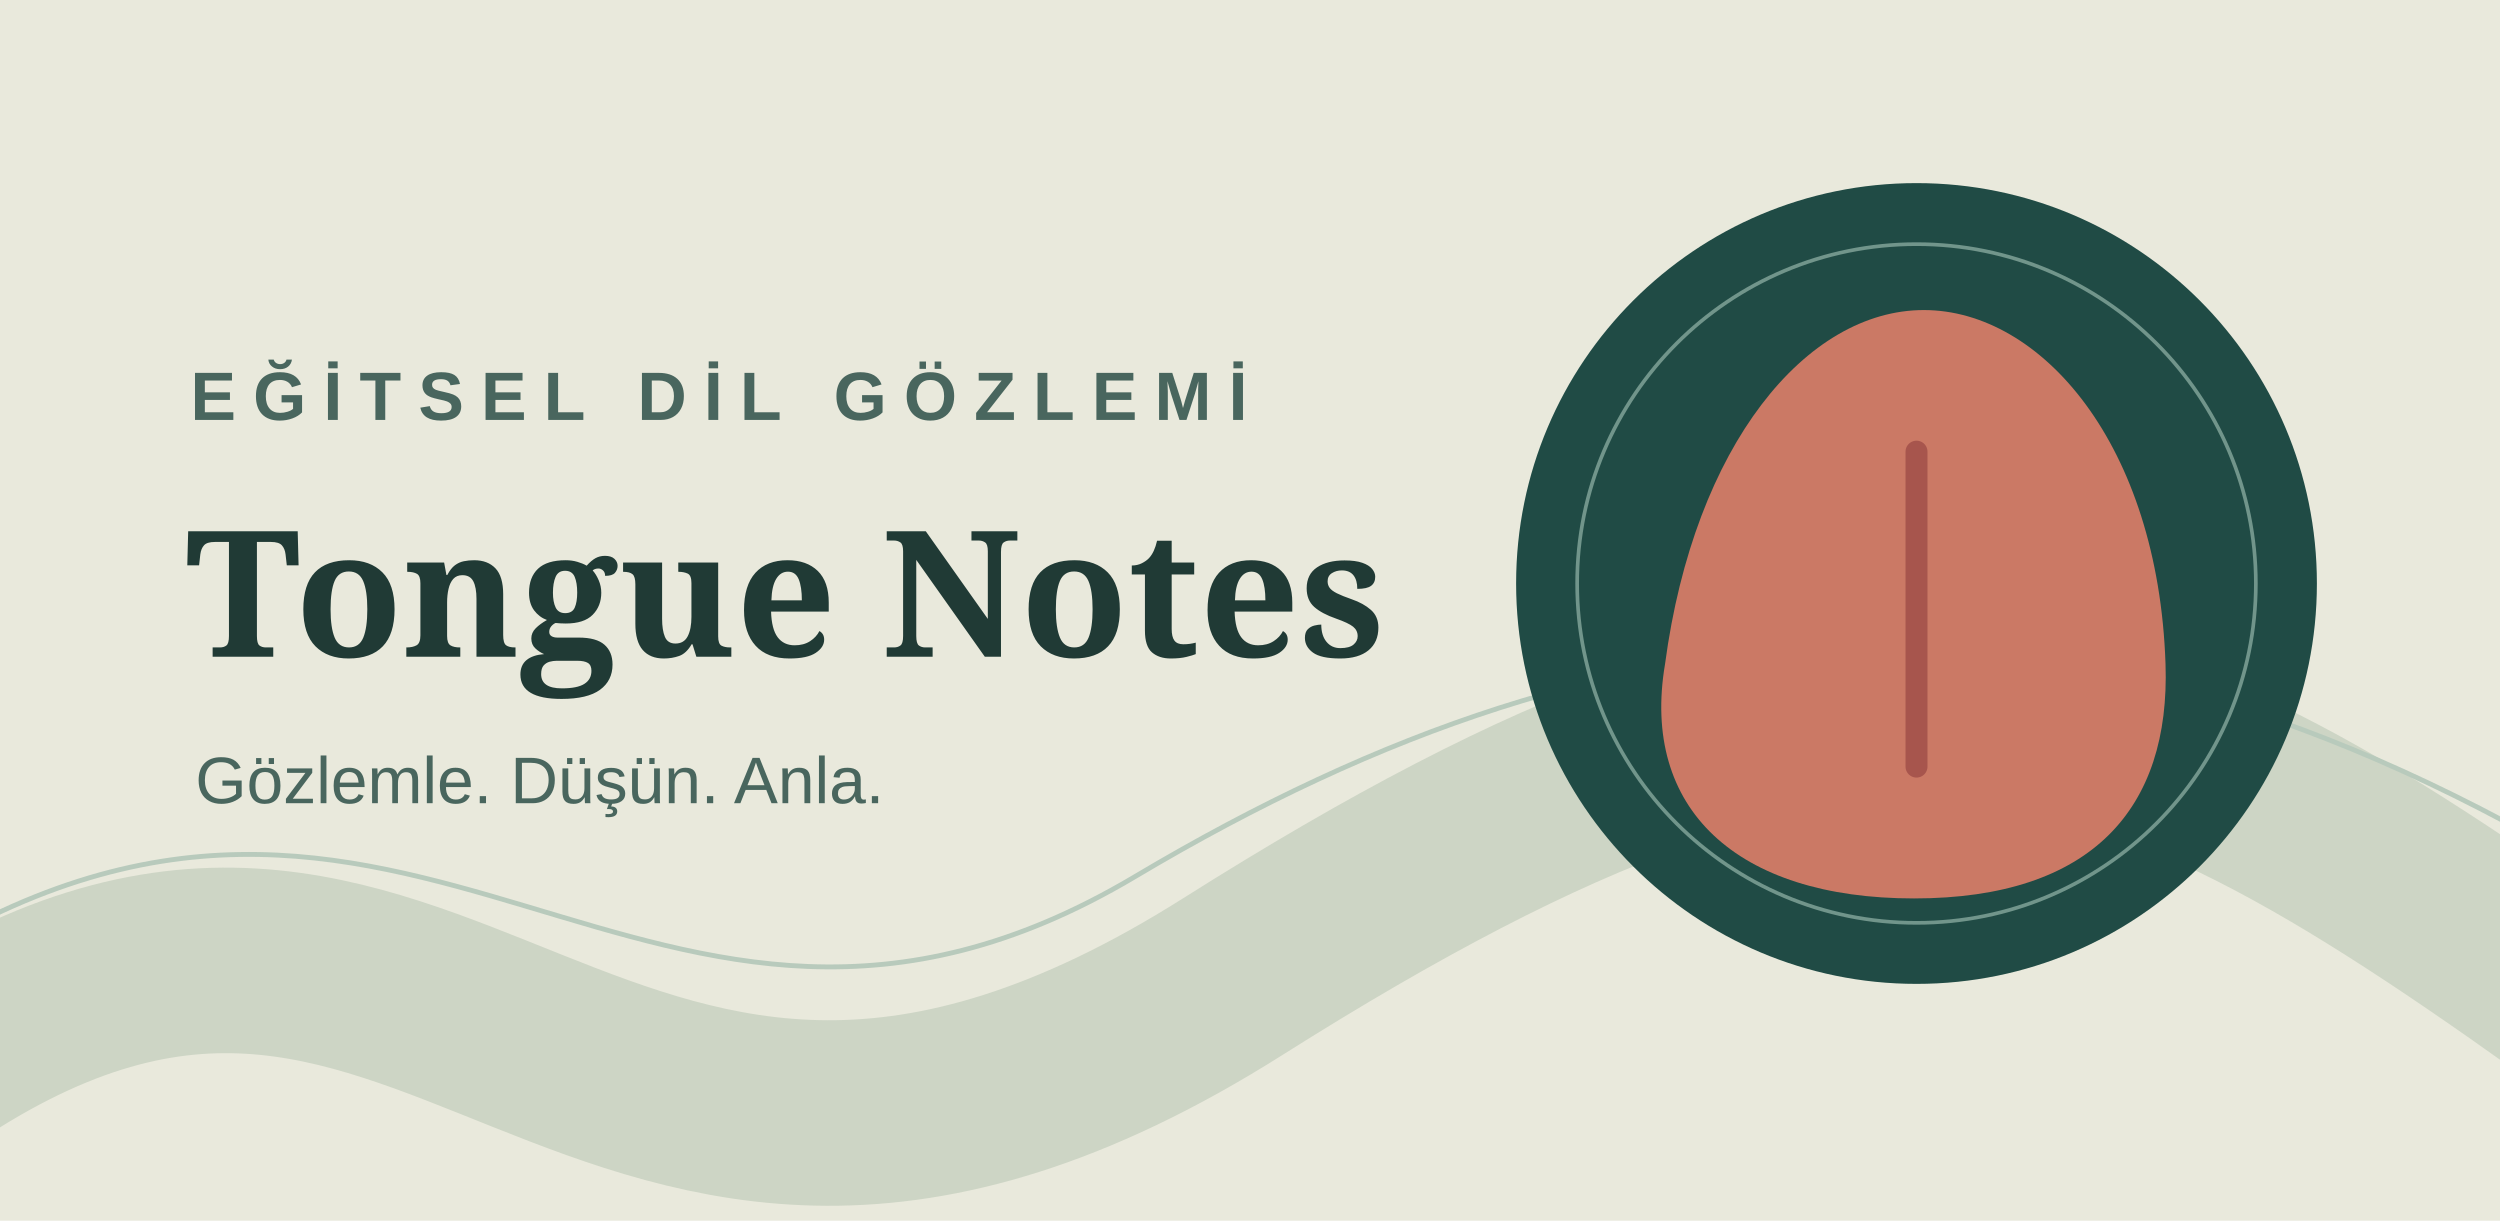
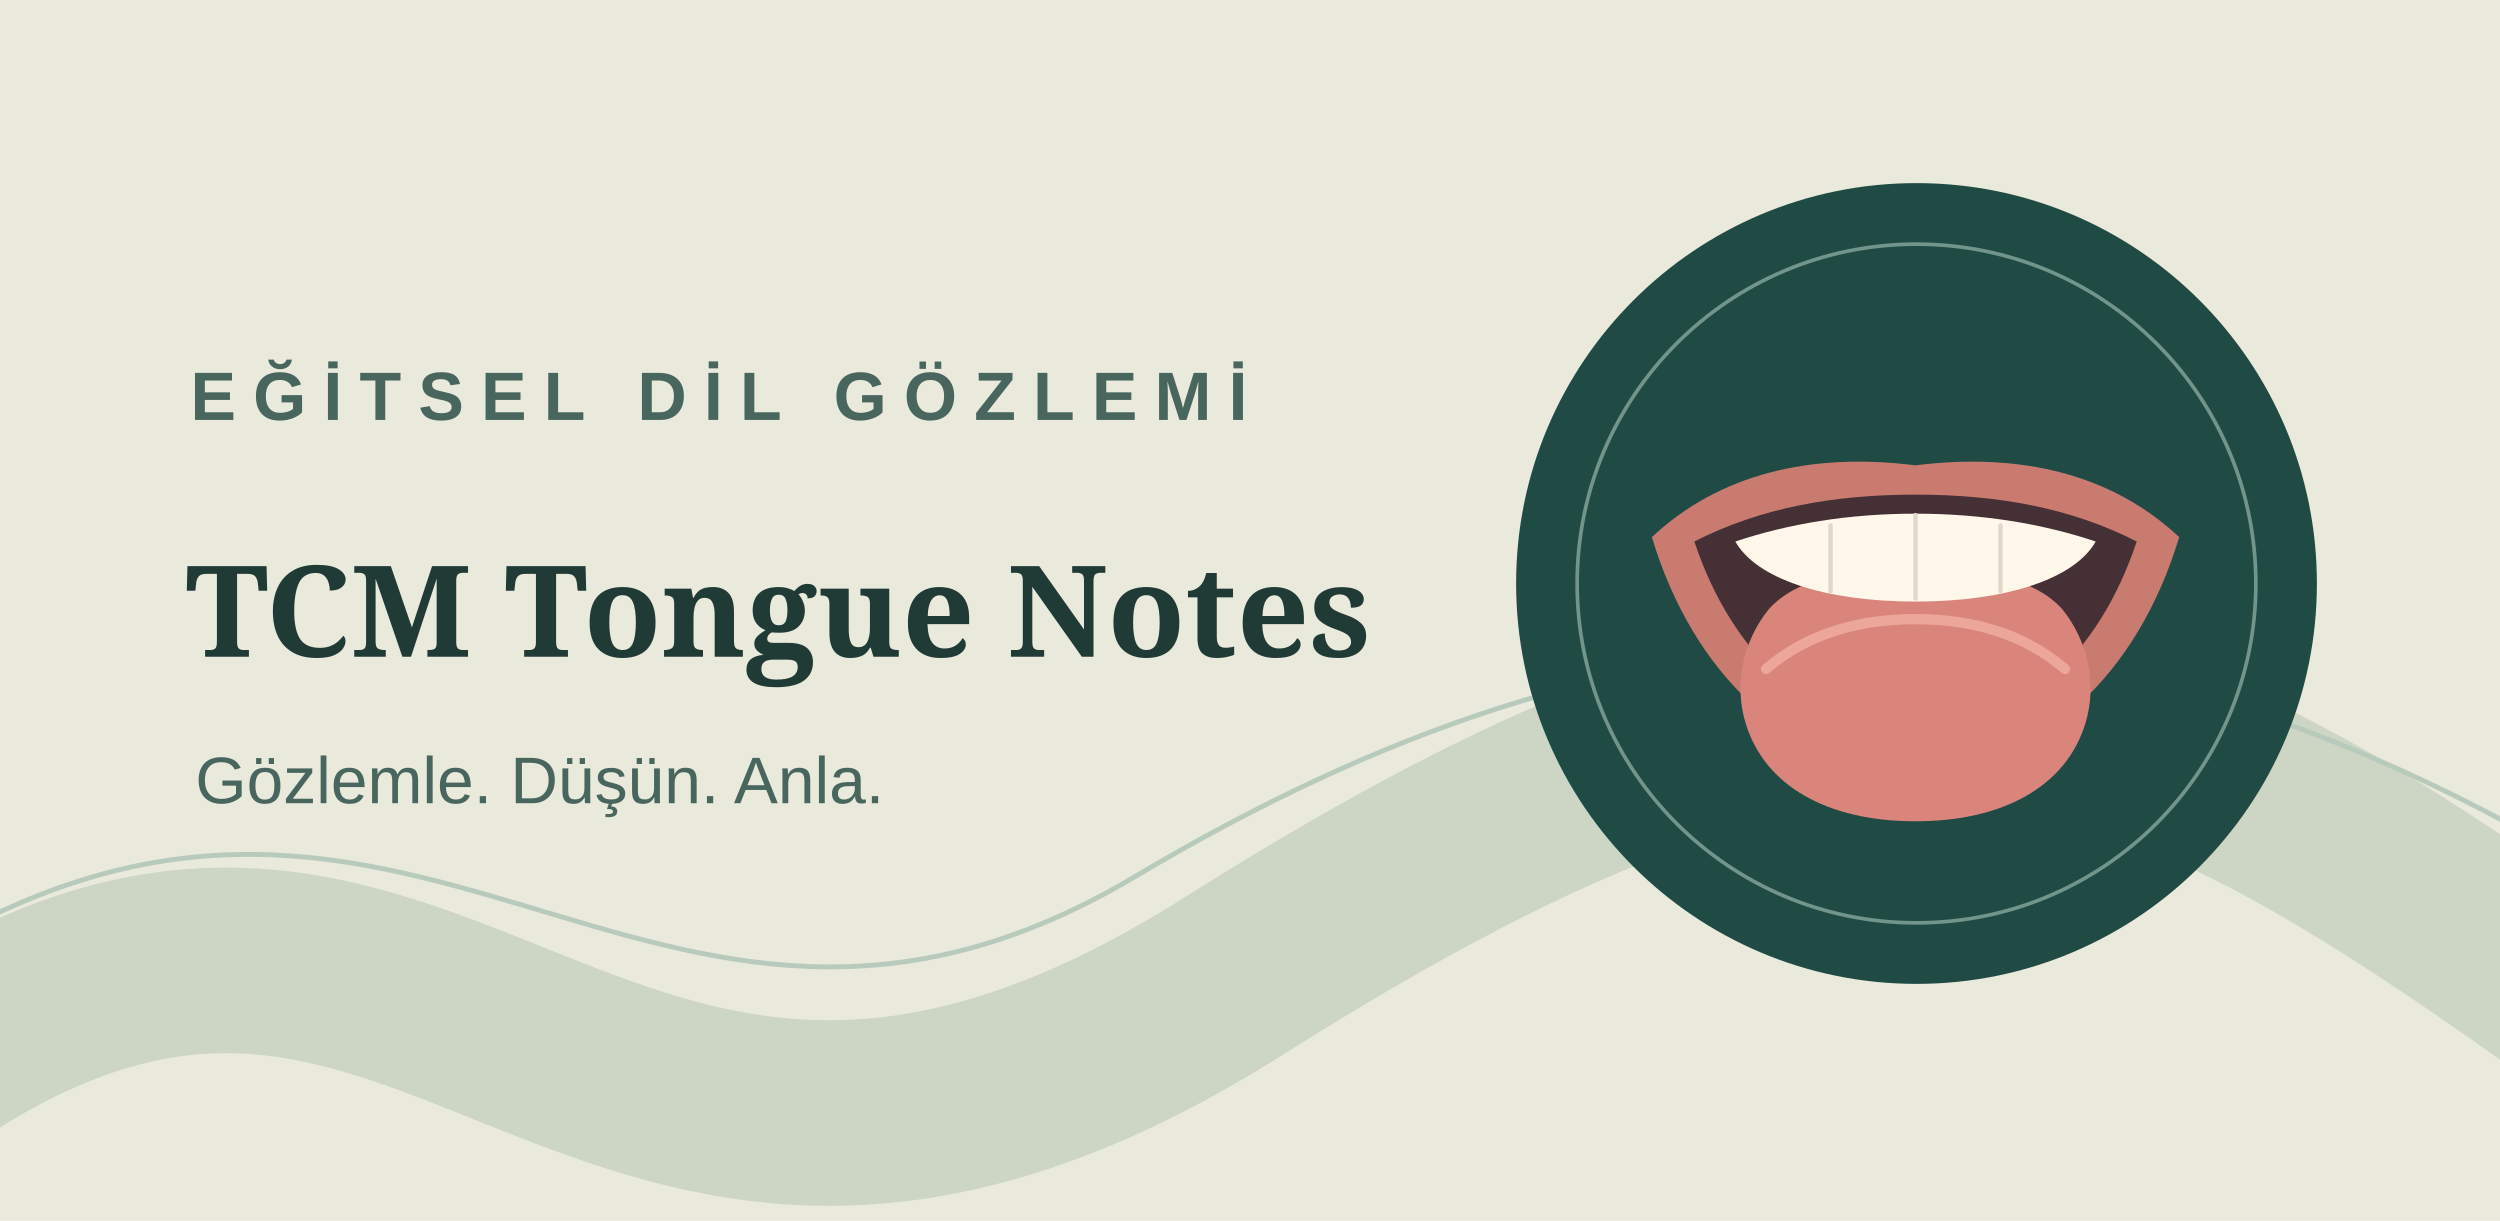
<svg xmlns="http://www.w3.org/2000/svg" viewBox="0 0 1024 500" role="img" aria-labelledby="title desc">
  <rect width="1024" height="500" fill="#E9E9DC" />
  <path d="M-36 440C181 289 239 568 505 400S864 271 1071 421" fill="none" stroke="#CDD5C5" stroke-width="76" stroke-linecap="round" />
  <path d="M-42 397C169 260 265 478 465 359S857 223 1091 375" fill="none" stroke="#B8CABC" stroke-width="2" />
  <circle cx="785" cy="239" r="164" fill="#204B45" />
  <circle cx="785" cy="239" r="139" fill="none" stroke="#71958B" stroke-width="1.5" />
-   <path d="M682 272c12-90 58-145 106-145s96 55 99 145c2 59-30 96-103 96s-112-37-102-96Z" fill="#CB7965" />
-   <path d="M785 185v129" fill="none" stroke="#A7554D" stroke-width="9" stroke-linecap="round" />
+   <g transform="translate(631 67) scale(.6)">
+     <path d="M76 255c46-43 108-58 180-49 72-9 134 6 180 49-28 93-94 158-180 158S104 348 76 255Z" fill="#CA7B70" />
+     <path d="M105 258c45-23 95-32 151-32s106 9 151 32c-26 78-80 128-151 128s-125-50-151-128Z" fill="#453036" />
+     <path d="M156 304c18-20 55-29 100-29s82 9 100 29c18 22 24 52 16 78-13 43-56 67-116 67s-103-24-116-67c-8-26-2-56 16-78Z" fill="#D9857C" />
+     <path d="M154 345c28-24 63-34 102-34s74 10 102 34" fill="none" stroke="#ECA69A" stroke-width="7" stroke-linecap="round" />
+     <path d="M133 258c36-12 77-19 123-19s87 7 123 19c-14 25-60 41-123 41s-109-16-123-41Z" fill="#FFF8EA" />
+     <path d="M198 247v45m58-52v57m58-50v45" fill="none" stroke="#DED9CB" stroke-width="3" stroke-linecap="round" />
+   </g>
  <text x="78" y="172" font-family="Arial, sans-serif" font-size="28" font-weight="700" letter-spacing="7" fill="#49665E">EĞİTSEL DİL GÖZLEMİ</text>
-   <text x="76" y="269" font-family="Georgia, serif" font-size="72" font-weight="700" fill="#203A35">Tongue Notes</text>
+   <text x="76" y="269" font-family="Georgia, serif" font-size="52" font-weight="700" fill="#203A35">TCM Tongue Notes</text>
  <text x="80" y="329" font-family="Arial, sans-serif" font-size="27" fill="#49665E">Gözlemle. Düşün. Anla.</text>
</svg>
